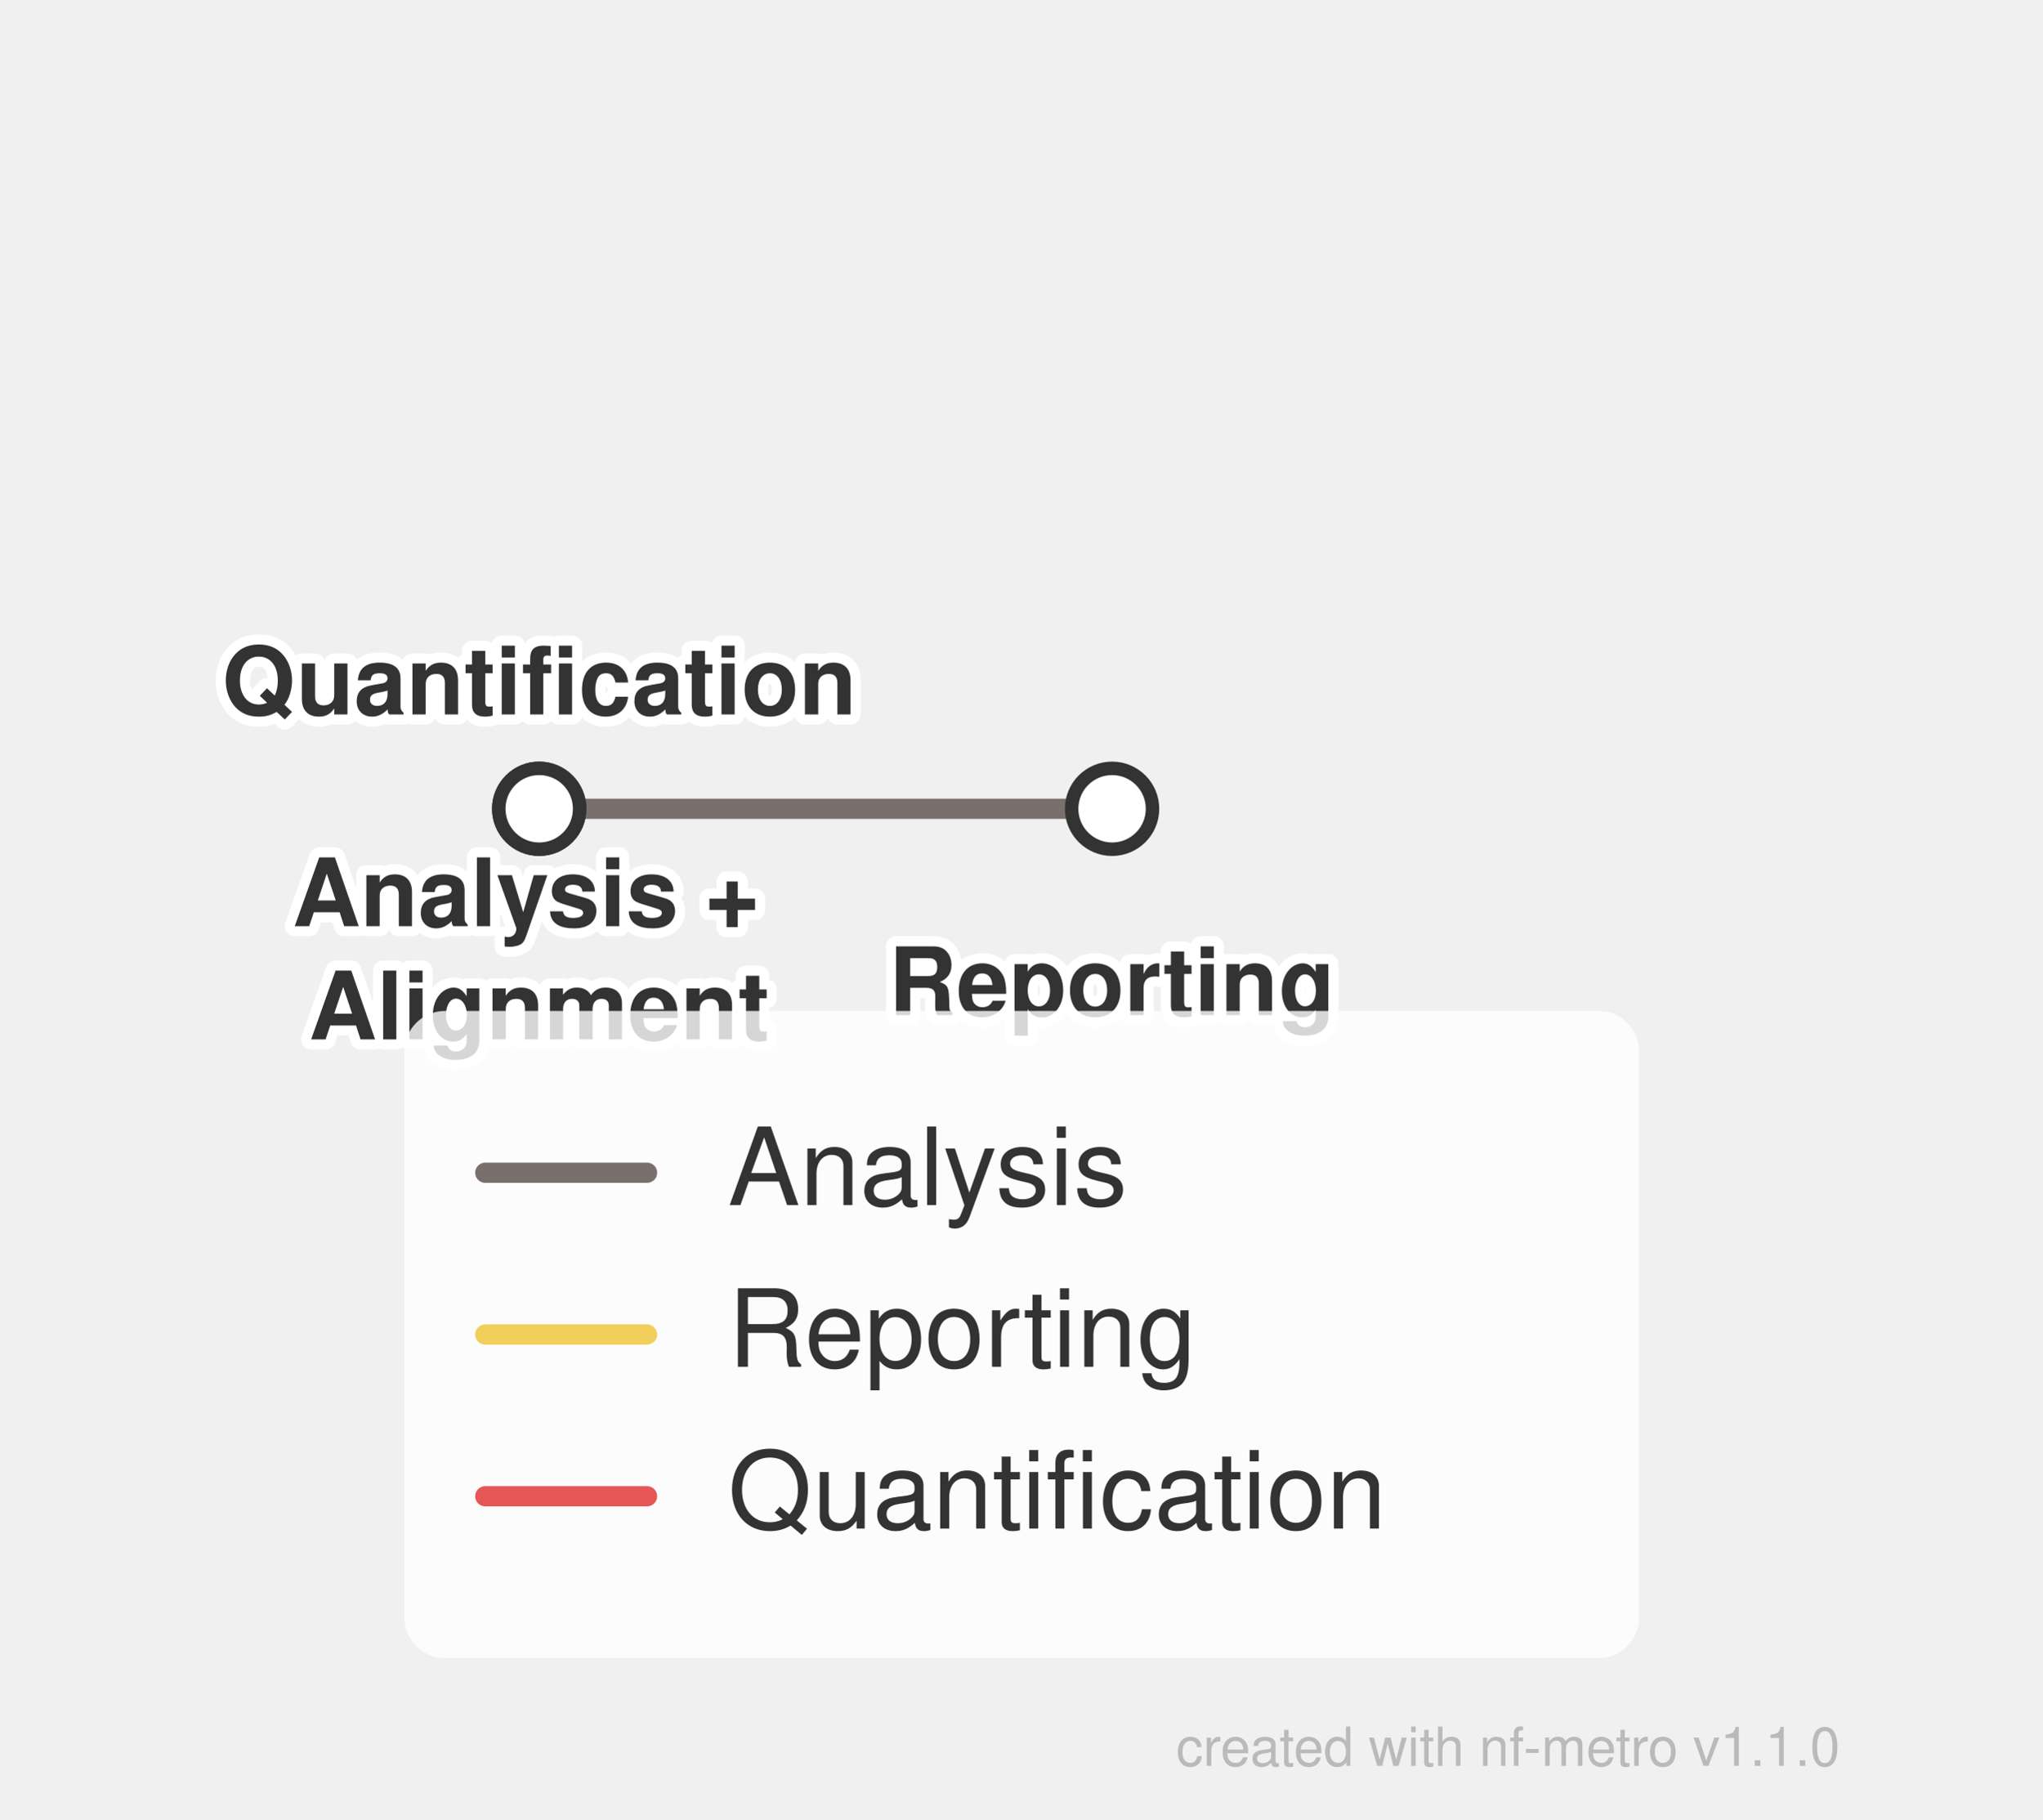
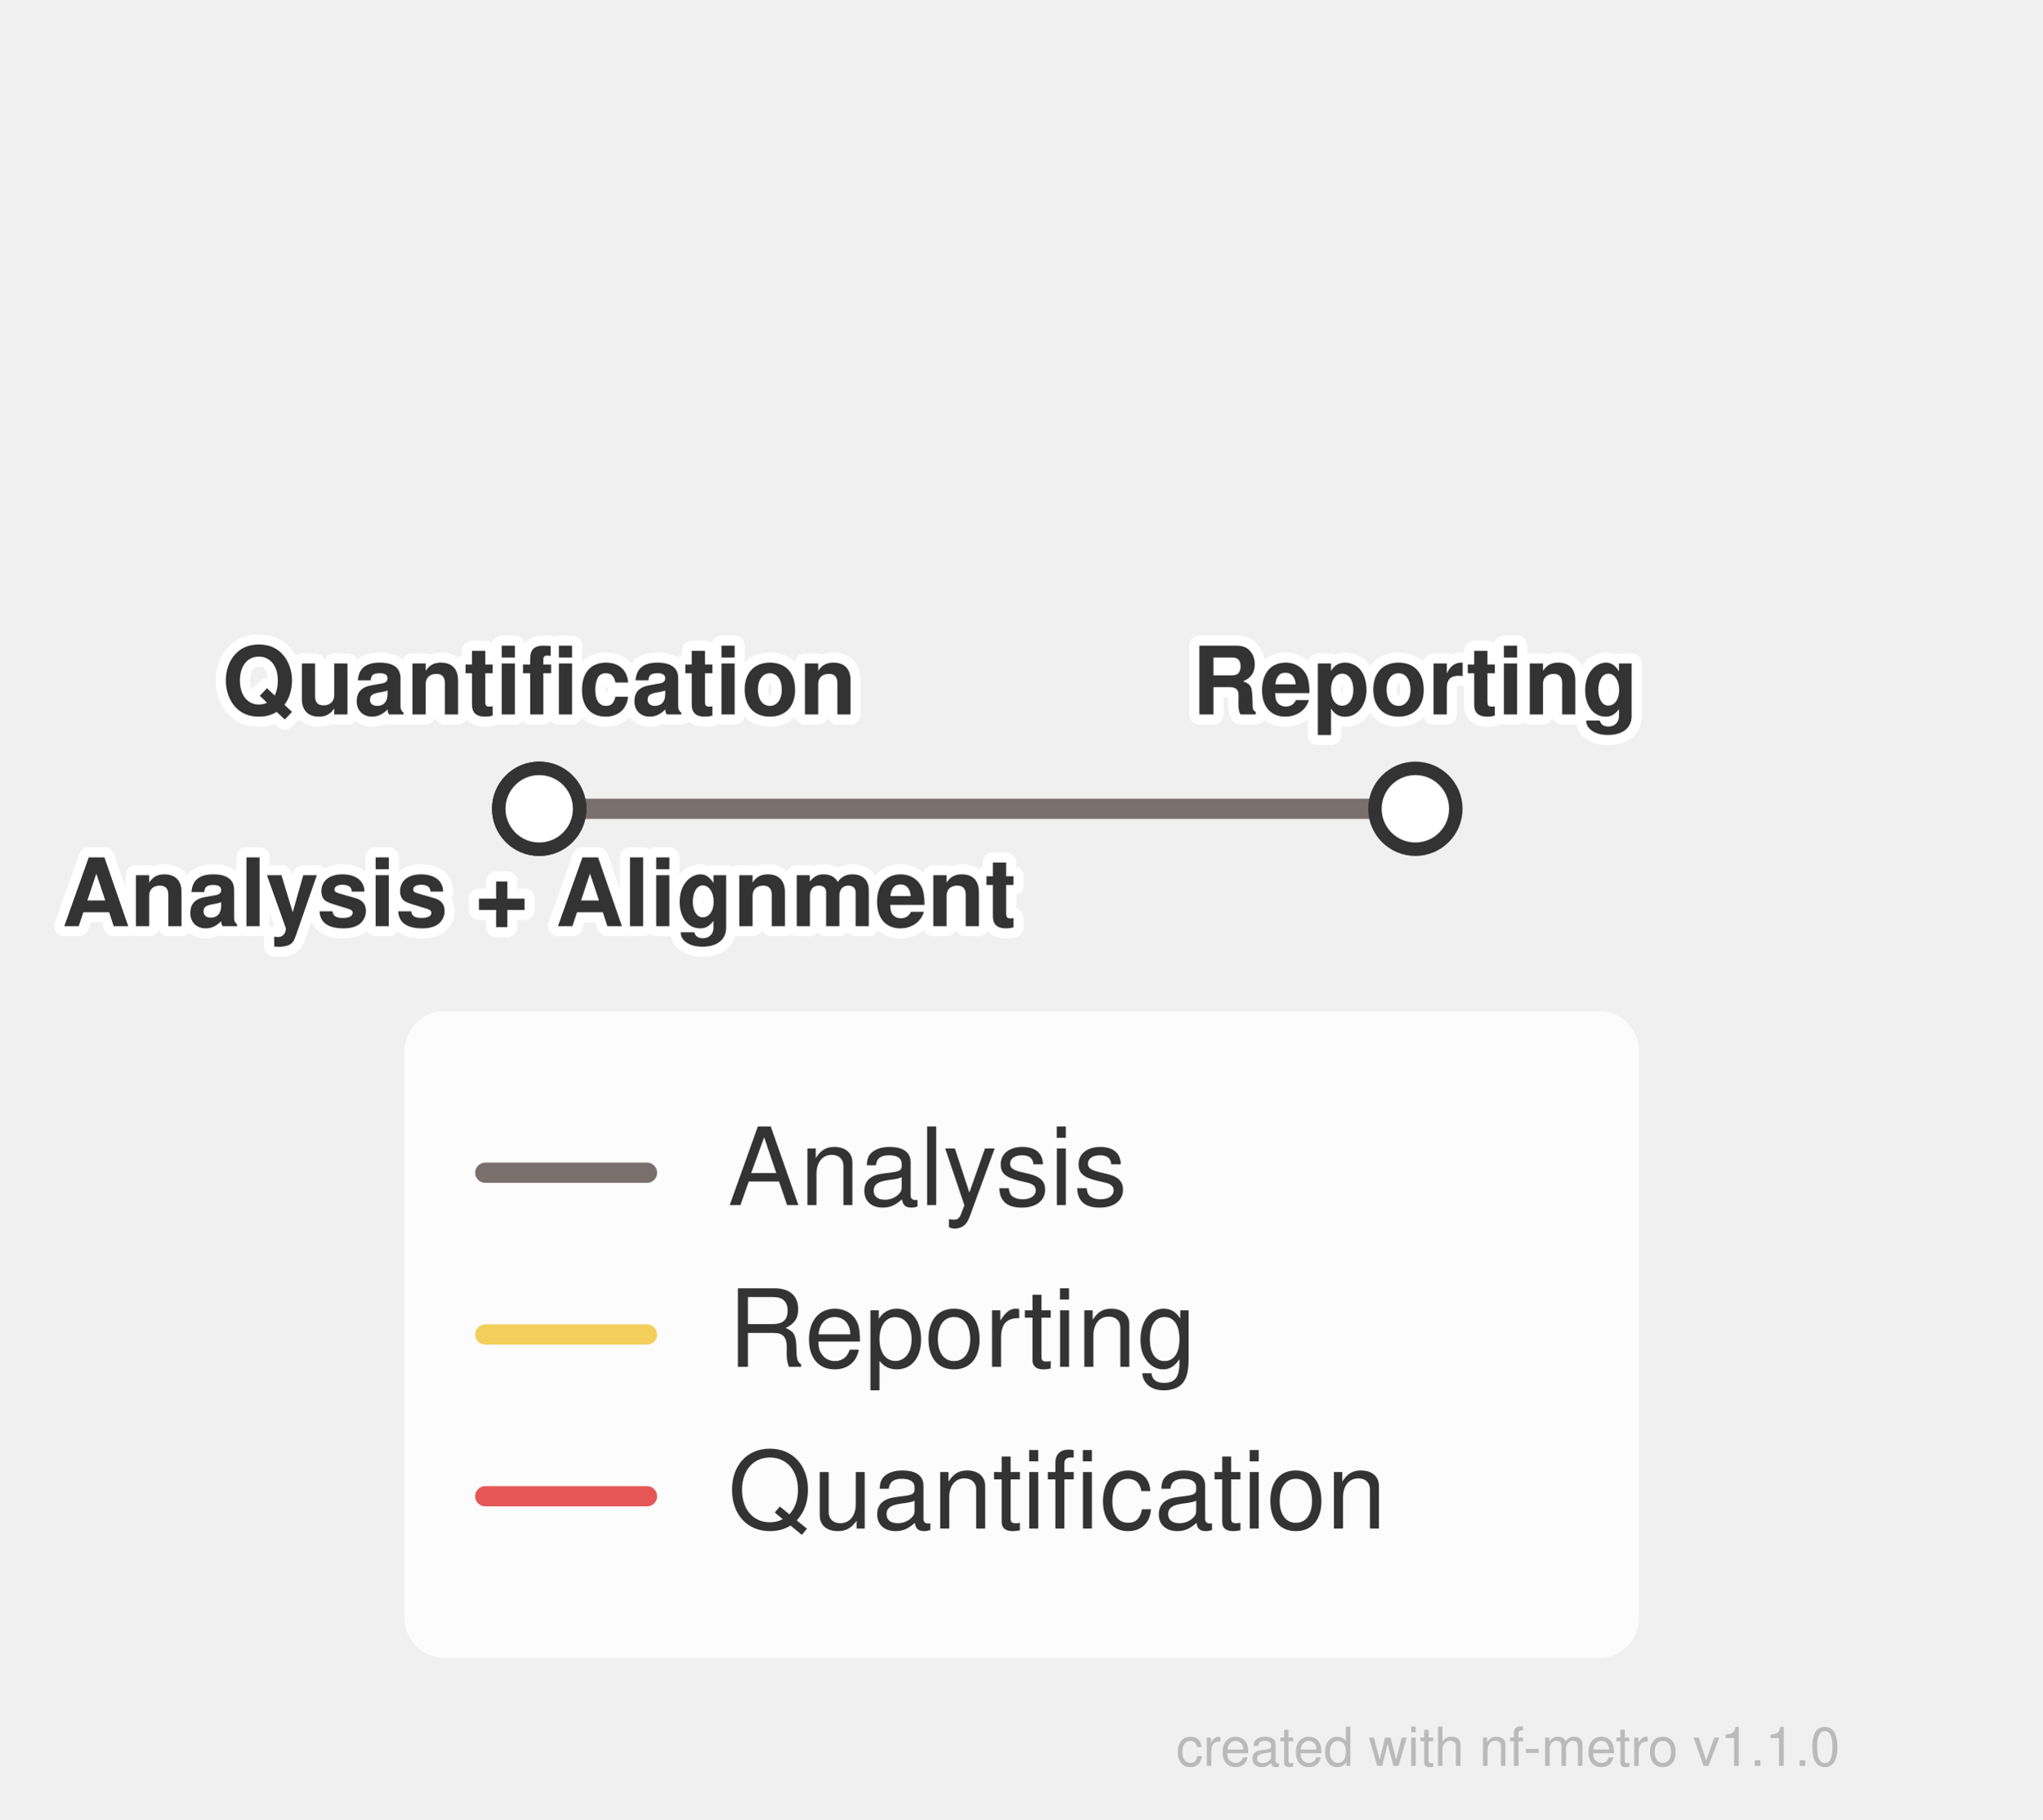
<svg xmlns="http://www.w3.org/2000/svg" width="303" height="270" viewBox="0 0 303 270">
  <defs>
</defs>
  <style>.nf-metro-title { fill: var(--nfm-map-title-color, #111111); }
.nf-metro-station-label { fill: var(--nfm-map-label-color, #333333); }
.nf-metro-section-box { fill: var(--nfm-map-section-fill, #ededed); stroke: var(--nfm-map-section-stroke, #e6e6e6); }
.nf-metro-section-label { fill: var(--nfm-map-section-label-color, #666666); }
.nf-metro-group-label { fill: var(--nfm-map-section-label-color, #666666); }
.nf-metro-group-underline { stroke: var(--nfm-map-section-label-color, #666666); }
.nf-metro-legend-bg { fill: var(--nfm-map-legend-bg, rgba(255, 255, 255, 0.8)); }
.nf-metro-legend-text { fill: var(--nfm-map-legend-text-color, #333333); }
.nf-metro-marker-stroke { stroke: var(--nfm-map-marker-stroke, #333333); }
.nf-metro-label-halo { fill: var(--nfm-map-bg, #ffffff); stroke: var(--nfm-map-bg, #ffffff); }</style>
  <style>@media (prefers-color-scheme: dark) {
    .nf-metro-section-label { fill: #d0d0d0; }
    .nf-metro-section-num-circle { fill: #777777; }
    .nf-metro-title { fill: #ffffff; }
}
</style>
-   <path d="M80.0,120.0 L165.0,120.0" stroke="#79706E" stroke-width="3.0" stroke-linecap="round" class="metro-line-generic" data-line-id="generic" />
+   <path d="M80.0,120.0 L210.0,120.0" stroke="#79706E" stroke-width="3.0" stroke-linecap="round" class="metro-line-generic" data-line-id="generic" />
  <g class="nf-metro-station-group" data-node-id="n0" data-node-cx="80.0" data-node-cy="120.0" data-node-r="6.0" data-node-groups="generic" data-node-w="12.0" data-node-h="12.0" data-node-rx="6.0">
    <rect x="74.0" y="114.0" width="12.0" height="12.0" rx="6.0" ry="6.0" fill="#ffffff" stroke="#333333" stroke-width="2.0" class="nf-metro-station" data-station-id="n0" data-station-lines="generic" data-station-label="Analysis + Alignment" />
  </g>
-   <g class="nf-metro-station-group" data-node-id="n1" data-node-cx="165.0" data-node-cy="120.0" data-node-r="6.0" data-node-groups="generic" data-node-w="12.0" data-node-h="12.0" data-node-rx="6.0">
-     <rect x="159.0" y="114.0" width="12.0" height="12.0" rx="6.0" ry="6.0" fill="#ffffff" stroke="#333333" stroke-width="2.0" class="nf-metro-station" data-station-id="n1" data-station-lines="generic" data-station-label="Reporting" />
+   <g class="nf-metro-station-group" data-node-id="n1" data-node-cx="210.0" data-node-cy="120.0" data-node-r="6.0" data-node-groups="generic" data-node-w="12.0" data-node-h="12.0" data-node-rx="6.0">
+     <rect x="204.0" y="114.0" width="12.0" height="12.0" rx="6.0" ry="6.0" fill="#ffffff" stroke="#333333" stroke-width="2.0" class="nf-metro-station" data-station-id="n1" data-station-lines="generic" data-station-label="Reporting" />
  </g>
  <g class="nf-metro-station-group" data-node-id="n2" data-node-cx="80.0" data-node-cy="120.0" data-node-r="6.0" data-node-groups="" data-node-w="12.0" data-node-h="12.0" data-node-rx="6.0">
    <rect x="74.0" y="114.0" width="12.0" height="12.0" rx="6.0" ry="6.0" fill="#ffffff" stroke="#333333" stroke-width="2.0" class="nf-metro-station" data-station-id="n2" data-station-lines="" data-station-label="Quantification" />
  </g>
-   <text x="80.0" y="131.0" font-size="14.0" fill="#ffffff" stroke="#ffffff" stroke-width="3.0" stroke-linejoin="round" font-family="'Helvetica Neue', Helvetica, Arial, sans-serif" font-weight="bold" aria-hidden="true" class="nf-metro-label-halo" text-anchor="middle" dominant-baseline="hanging">
-     <tspan x="80.0" dy="0em">Analysis +</tspan>
-     <tspan x="80.0" dy="1.2em">Alignment</tspan>
-   </text>
-   <text x="80.0" y="131.0" font-size="14.0" fill="#333333" font-family="'Helvetica Neue', Helvetica, Arial, sans-serif" font-weight="bold" text-anchor="middle" dominant-baseline="hanging" data-station-id="n0" class="nf-metro-station-label">
-     <tspan x="80.0" dy="0em">Analysis +</tspan>
-     <tspan x="80.0" dy="1.2em">Alignment</tspan>
-   </text>
+   <text x="80.0" y="131.0" font-size="14.0" fill="#ffffff" stroke="#ffffff" stroke-width="3.0" stroke-linejoin="round" font-family="'Helvetica Neue', Helvetica, Arial, sans-serif" font-weight="bold" aria-hidden="true" class="nf-metro-label-halo" text-anchor="middle" dominant-baseline="hanging">Analysis + Alignment</text>
+   <text x="80.0" y="131.0" font-size="14.0" fill="#333333" font-family="'Helvetica Neue', Helvetica, Arial, sans-serif" font-weight="bold" text-anchor="middle" dominant-baseline="hanging" data-station-id="n0" class="nf-metro-station-label">Analysis + Alignment</text>
  <text x="80.0" y="106.0" font-size="14.0" fill="#ffffff" stroke="#ffffff" stroke-width="3.0" stroke-linejoin="round" font-family="'Helvetica Neue', Helvetica, Arial, sans-serif" font-weight="bold" aria-hidden="true" class="nf-metro-label-halo" text-anchor="middle" dominant-baseline="auto">Quantification</text>
  <text x="80.0" y="106.0" font-size="14.0" fill="#333333" font-family="'Helvetica Neue', Helvetica, Arial, sans-serif" font-weight="bold" text-anchor="middle" dominant-baseline="auto" data-station-id="n2" class="nf-metro-station-label">Quantification</text>
-   <text x="165.0" y="144.2" font-size="14.0" fill="#ffffff" stroke="#ffffff" stroke-width="3.0" stroke-linejoin="round" font-family="'Helvetica Neue', Helvetica, Arial, sans-serif" font-weight="bold" aria-hidden="true" class="nf-metro-label-halo" text-anchor="middle" dominant-baseline="hanging">Reporting</text>
-   <text x="165.0" y="144.2" font-size="14.0" fill="#333333" font-family="'Helvetica Neue', Helvetica, Arial, sans-serif" font-weight="bold" text-anchor="middle" dominant-baseline="hanging" data-station-id="n1" class="nf-metro-station-label">Reporting</text>
+   <text x="210.0" y="106.0" font-size="14.0" fill="#ffffff" stroke="#ffffff" stroke-width="3.0" stroke-linejoin="round" font-family="'Helvetica Neue', Helvetica, Arial, sans-serif" font-weight="bold" aria-hidden="true" class="nf-metro-label-halo" text-anchor="middle" dominant-baseline="auto">Reporting</text>
+   <text x="210.0" y="106.0" font-size="14.0" fill="#333333" font-family="'Helvetica Neue', Helvetica, Arial, sans-serif" font-weight="bold" text-anchor="middle" dominant-baseline="auto" data-station-id="n1" class="nf-metro-station-label">Reporting</text>
  <rect x="60.0" y="150.0" width="183.2" height="96.0" rx="6" ry="6" fill="rgba(255, 255, 255, 0.8)" class="nf-metro-legend-bg" />
  <path d="M72.0,174.0 L96.0,174.0" stroke="#79706E" stroke-width="3.0" stroke-linecap="round" />
  <text x="108.0" y="174.0" font-size="16.0" fill="#333333" font-family="'Helvetica Neue', Helvetica, Arial, sans-serif" dy="0.3em" class="nf-metro-legend-text">Analysis</text>
  <path d="M72.0,198.0 L96.0,198.0" stroke="#F2CF5B" stroke-width="3.0" stroke-linecap="round" />
  <text x="108.0" y="198.0" font-size="16.0" fill="#333333" font-family="'Helvetica Neue', Helvetica, Arial, sans-serif" dy="0.3em" class="nf-metro-legend-text">Reporting</text>
  <path d="M72.0,222.0 L96.0,222.0" stroke="#E45756" stroke-width="3.0" stroke-linecap="round" />
  <text x="108.0" y="222.0" font-size="16.0" fill="#333333" font-family="'Helvetica Neue', Helvetica, Arial, sans-serif" dy="0.3em" class="nf-metro-legend-text">Quantification</text>
  <text x="273.0" y="262.0" font-size="8" fill="rgba(150, 150, 150, 0.6)" font-family="'Helvetica Neue', Helvetica, Arial, sans-serif" text-anchor="end">created with nf-metro v1.1.0</text>
</svg>
